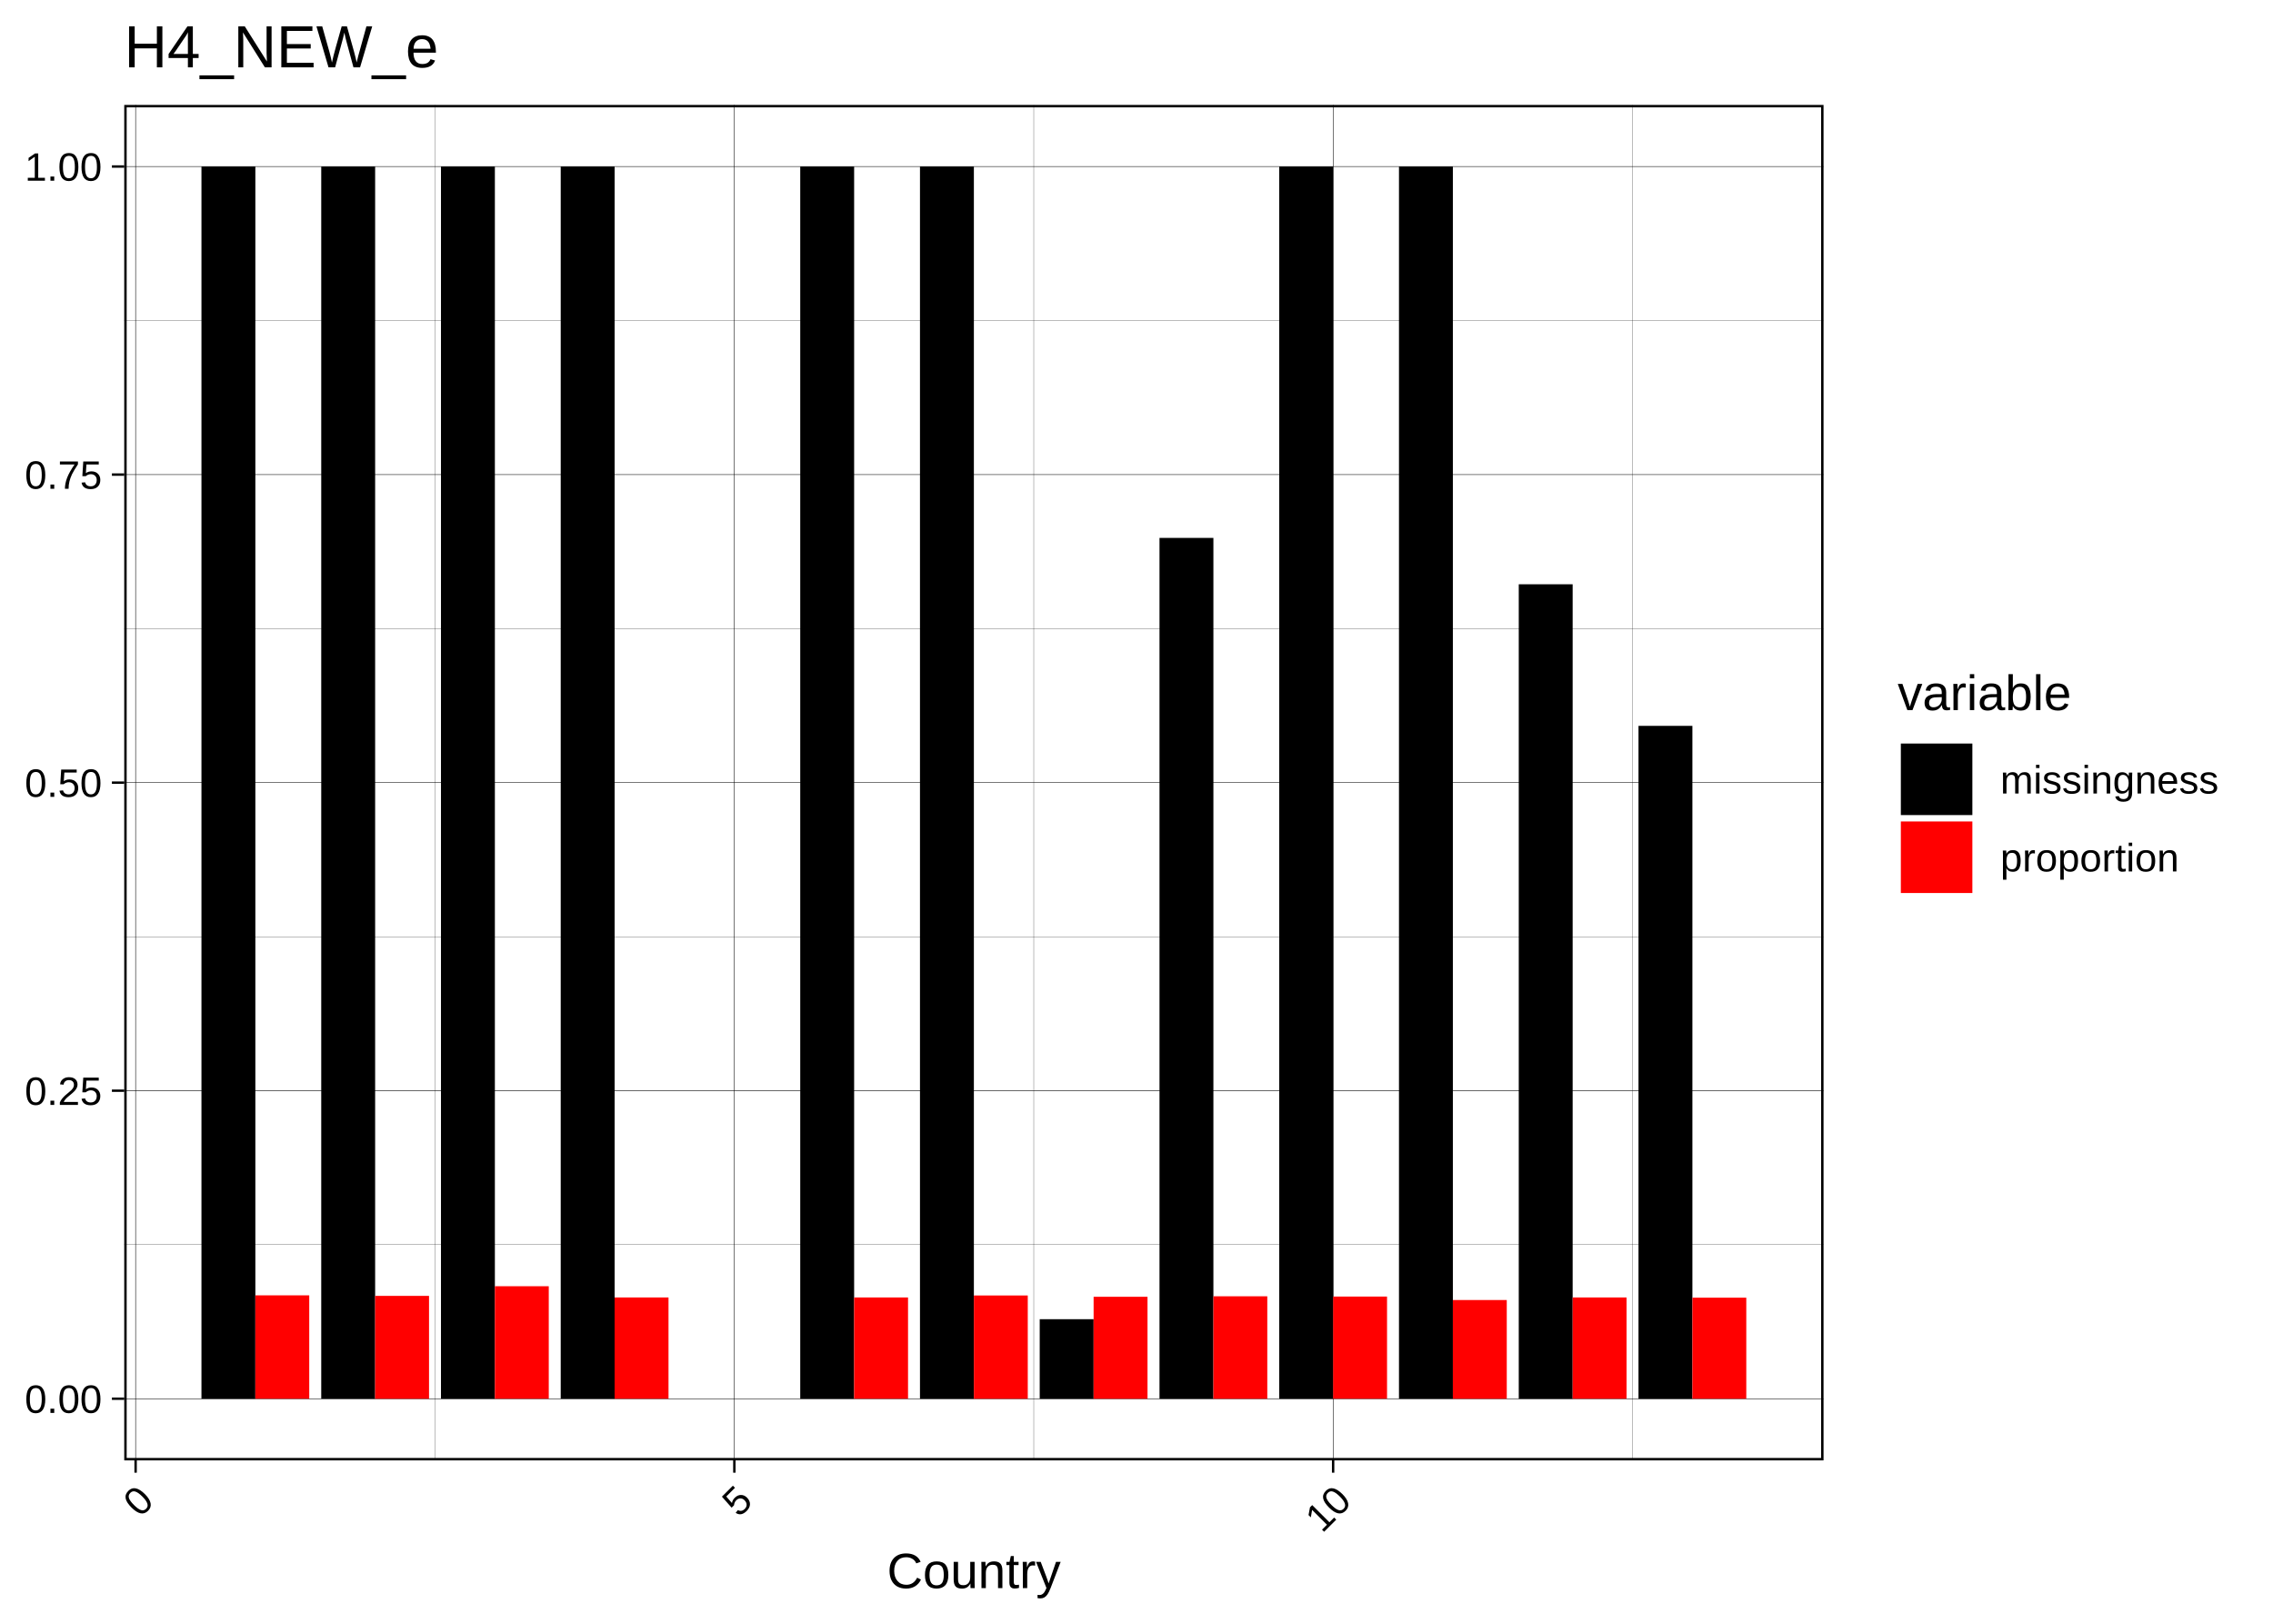
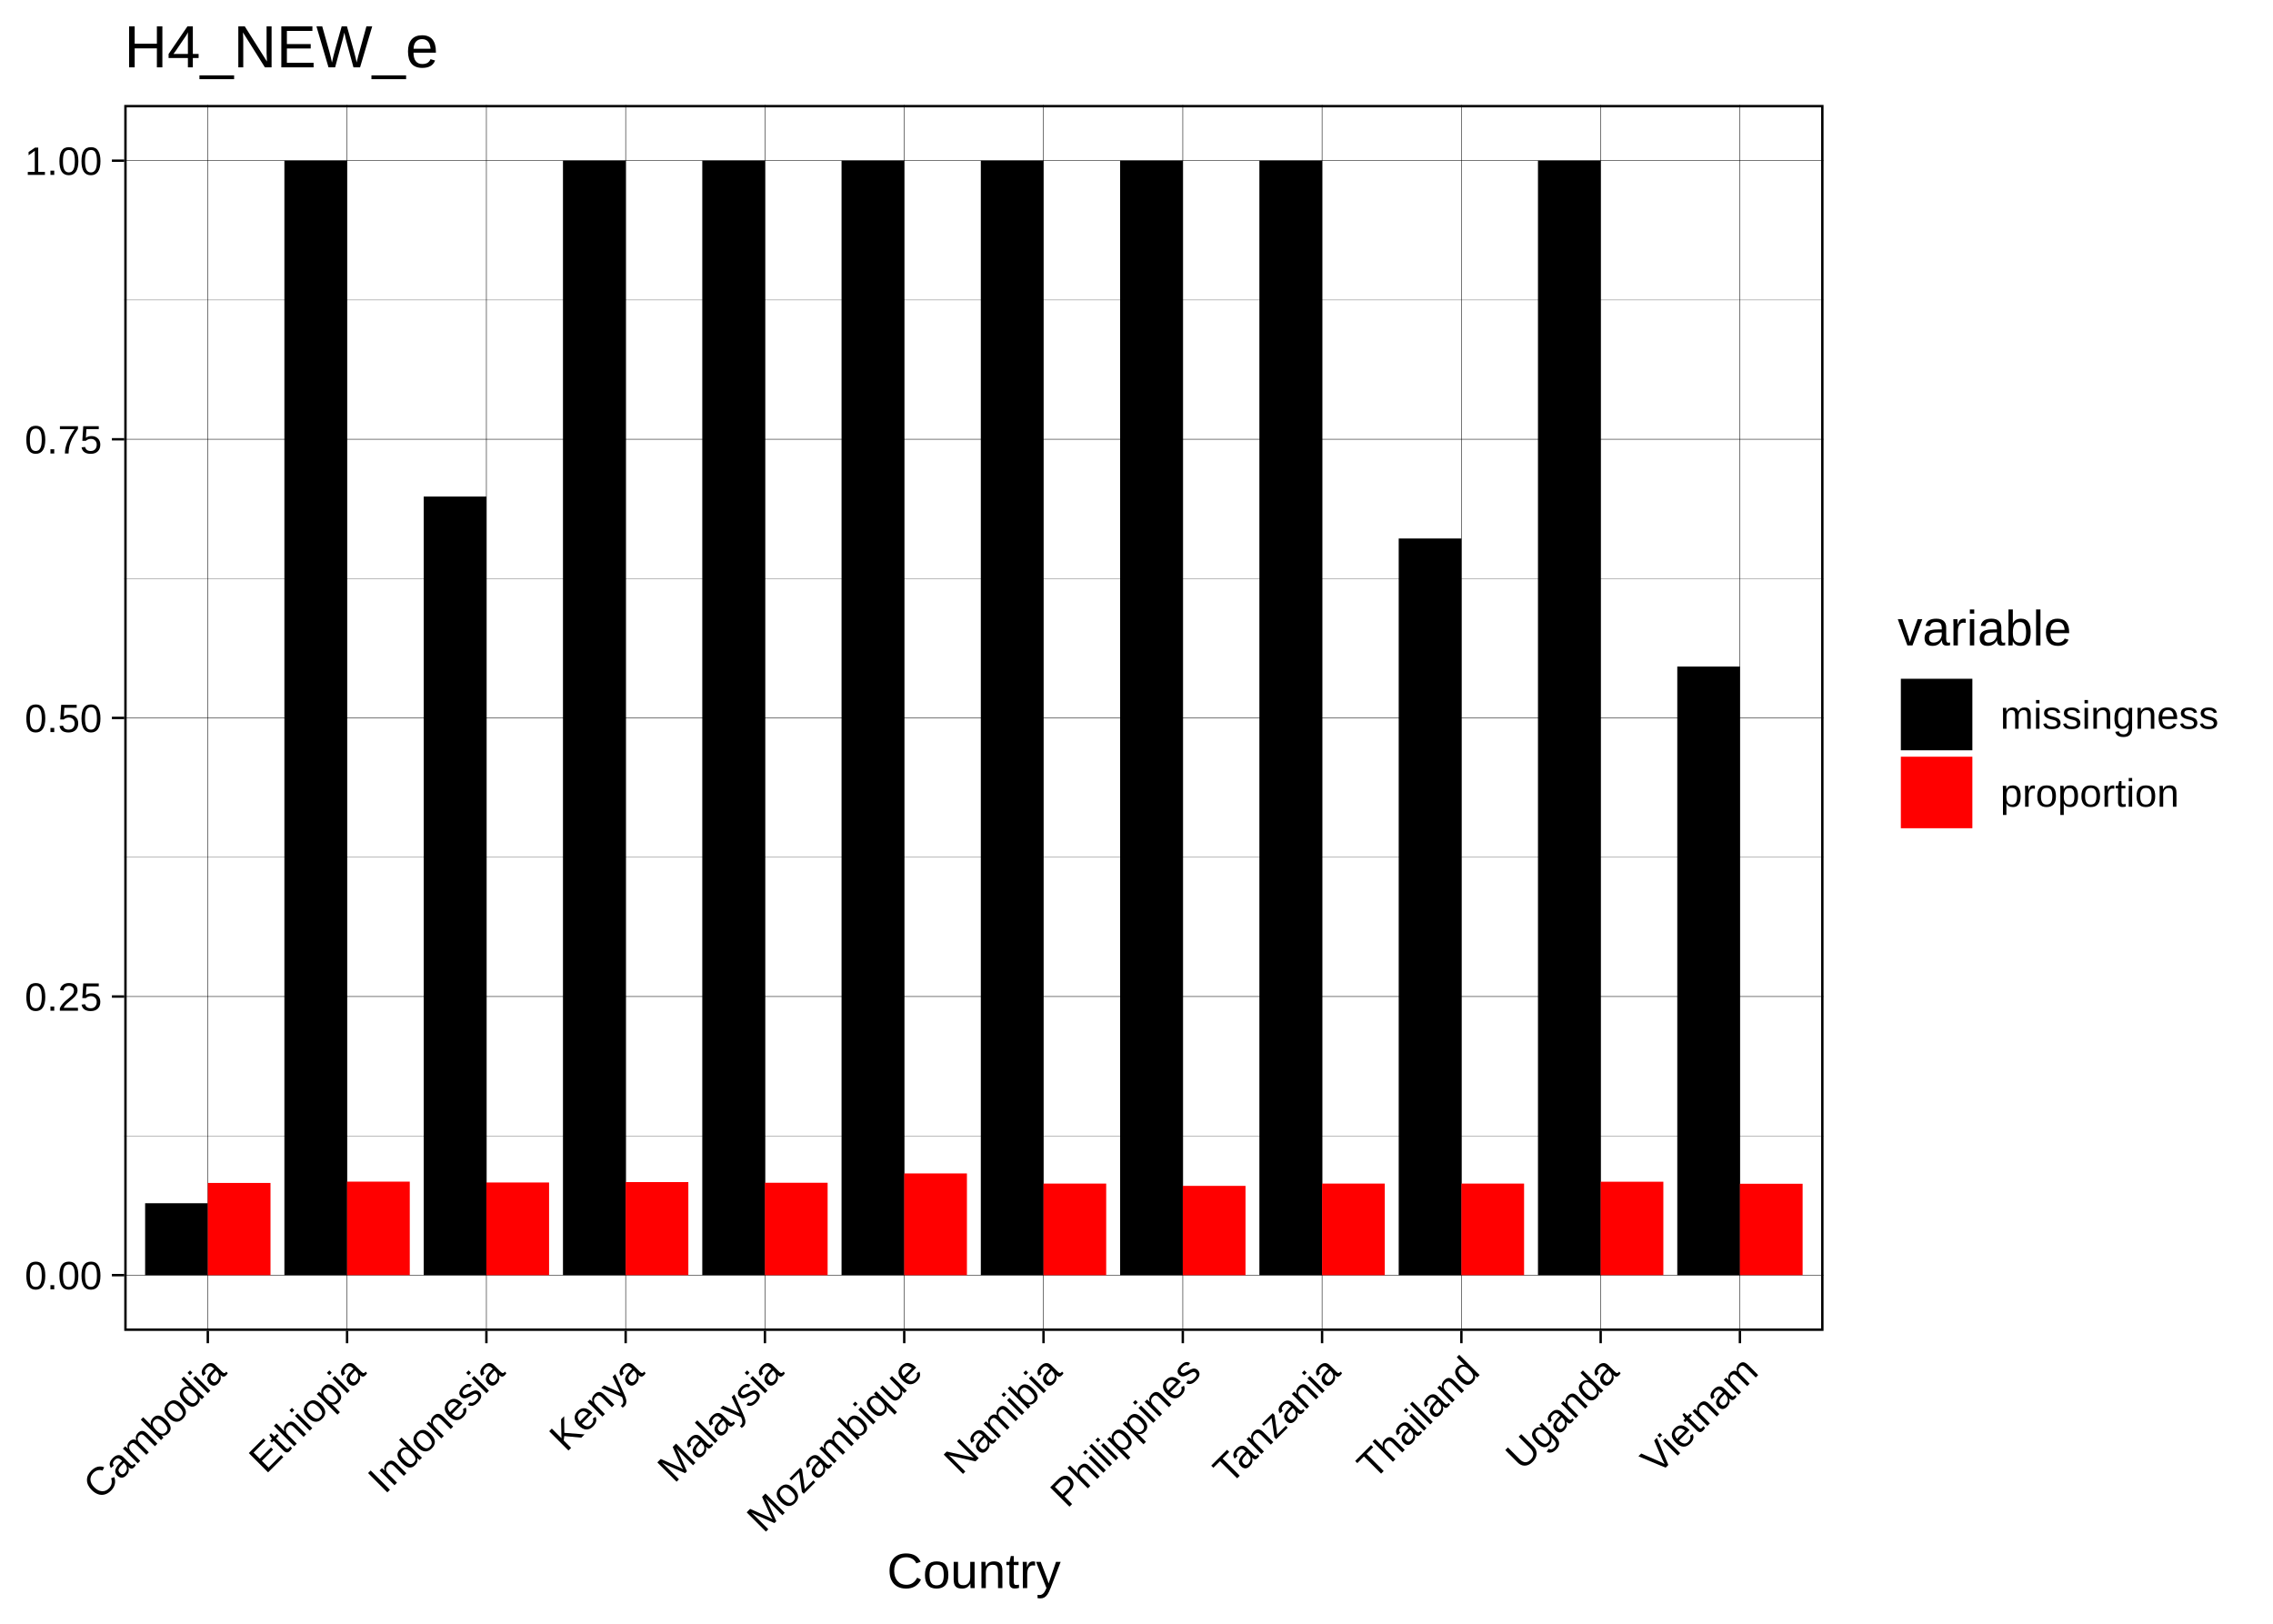
<svg xmlns="http://www.w3.org/2000/svg" class="svglite" width="504.00pt" height="360.00pt" viewBox="0 0 504.00 360.00">
  <defs>
    <style type="text/css">
    .svglite line, .svglite polyline, .svglite polygon, .svglite path, .svglite rect, .svglite circle {
      fill: none;
      stroke: #000000;
      stroke-linecap: round;
      stroke-linejoin: round;
      stroke-miterlimit: 10.00;
    }
    .svglite text {
      white-space: pre;
    }
  </style>
  </defs>
  <rect width="100%" height="100%" style="stroke: none; fill: #FFFFFF;" />
  <defs>
    <clipPath id="cpMC4wMHw1MDQuMDB8MC4wMHwzNjAuMDA=">
      <rect x="0.00" y="0.00" width="504.00" height="360.00" />
    </clipPath>
  </defs>
  <g clip-path="url(#cpMC4wMHw1MDQuMDB8MC4wMHwzNjAuMDA=)">
    <rect x="0" y="0.00" width="504.00" height="360.00" style="stroke-width: 1.07; stroke: #FFFFFF; fill: #FFFFFF;" />
  </g>
  <defs>
-     <clipPath id="cpMjcuNTV8NDA0LjMzfDIzLjI3fDMyMy43Nw==">
-       <rect x="27.55" y="23.27" width="376.79" height="300.51" />
+     <clipPath id="cpMjcuNTV8NDA0LjMzfDIzLjI3fDI5NS4wNw==">
+       <rect x="27.55" y="23.27" width="376.79" height="271.80" />
    </clipPath>
  </defs>
-   <g clip-path="url(#cpMjcuNTV8NDA0LjMzfDIzLjI3fDMyMy43Nw==)">
-     <rect x="27.55" y="23.27" width="376.79" height="300.51" style="stroke-width: 1.07; stroke: none; fill: #FFFFFF;" />
-     <polyline points="27.55,275.97 404.33,275.97 " style="stroke-width: 0.053; stroke-linecap: butt;" />
-     <polyline points="27.55,207.67 404.33,207.67 " style="stroke-width: 0.053; stroke-linecap: butt;" />
-     <polyline points="27.55,139.37 404.33,139.37 " style="stroke-width: 0.053; stroke-linecap: butt;" />
-     <polyline points="27.55,71.07 404.33,71.07 " style="stroke-width: 0.053; stroke-linecap: butt;" />
-     <polyline points="96.45,323.77 96.45,23.27 " style="stroke-width: 0.053; stroke-linecap: butt;" />
-     <polyline points="229.22,323.77 229.22,23.27 " style="stroke-width: 0.053; stroke-linecap: butt;" />
-     <polyline points="361.98,323.77 361.98,23.27 " style="stroke-width: 0.053; stroke-linecap: butt;" />
-     <polyline points="27.55,310.11 404.33,310.11 " style="stroke-width: 0.11; stroke-linecap: butt;" />
-     <polyline points="27.55,241.82 404.33,241.82 " style="stroke-width: 0.11; stroke-linecap: butt;" />
-     <polyline points="27.55,173.52 404.33,173.52 " style="stroke-width: 0.11; stroke-linecap: butt;" />
-     <polyline points="27.55,105.22 404.33,105.22 " style="stroke-width: 0.11; stroke-linecap: butt;" />
-     <polyline points="27.55,36.92 404.33,36.92 " style="stroke-width: 0.11; stroke-linecap: butt;" />
-     <polyline points="30.07,323.77 30.07,23.27 " style="stroke-width: 0.11; stroke-linecap: butt;" />
-     <polyline points="162.83,323.77 162.83,23.27 " style="stroke-width: 0.11; stroke-linecap: butt;" />
-     <polyline points="295.60,323.77 295.60,23.27 " style="stroke-width: 0.11; stroke-linecap: butt;" />
-     <rect x="44.67" y="36.92" width="11.95" height="273.19" style="stroke-width: 1.07; stroke: none; stroke-linecap: butt; stroke-linejoin: miter; fill: #000000;" />
-     <rect x="71.23" y="36.92" width="11.95" height="273.19" style="stroke-width: 1.07; stroke: none; stroke-linecap: butt; stroke-linejoin: miter; fill: #000000;" />
-     <rect x="97.78" y="36.92" width="11.95" height="273.19" style="stroke-width: 1.07; stroke: none; stroke-linecap: butt; stroke-linejoin: miter; fill: #000000;" />
-     <rect x="124.33" y="36.92" width="11.95" height="273.19" style="stroke-width: 1.07; stroke: none; stroke-linecap: butt; stroke-linejoin: miter; fill: #000000;" />
-     <rect x="177.44" y="36.92" width="11.95" height="273.19" style="stroke-width: 1.07; stroke: none; stroke-linecap: butt; stroke-linejoin: miter; fill: #000000;" />
-     <rect x="203.99" y="36.92" width="11.95" height="273.19" style="stroke-width: 1.07; stroke: none; stroke-linecap: butt; stroke-linejoin: miter; fill: #000000;" />
-     <rect x="230.54" y="292.48" width="11.95" height="17.63" style="stroke-width: 1.07; stroke: none; stroke-linecap: butt; stroke-linejoin: miter; fill: #000000;" />
-     <rect x="257.10" y="119.26" width="11.95" height="190.85" style="stroke-width: 1.07; stroke: none; stroke-linecap: butt; stroke-linejoin: miter; fill: #000000;" />
-     <rect x="283.65" y="36.92" width="11.95" height="273.19" style="stroke-width: 1.07; stroke: none; stroke-linecap: butt; stroke-linejoin: miter; fill: #000000;" />
-     <rect x="310.20" y="36.92" width="11.95" height="273.19" style="stroke-width: 1.07; stroke: none; stroke-linecap: butt; stroke-linejoin: miter; fill: #000000;" />
-     <rect x="336.76" y="129.54" width="11.95" height="180.58" style="stroke-width: 1.07; stroke: none; stroke-linecap: butt; stroke-linejoin: miter; fill: #000000;" />
-     <rect x="363.31" y="160.93" width="11.95" height="149.19" style="stroke-width: 1.07; stroke: none; stroke-linecap: butt; stroke-linejoin: miter; fill: #000000;" />
-     <rect x="56.62" y="287.19" width="11.95" height="22.92" style="stroke-width: 1.07; stroke: none; stroke-linecap: butt; stroke-linejoin: miter; fill: #FF0000;" />
-     <rect x="83.18" y="287.31" width="11.95" height="22.81" style="stroke-width: 1.07; stroke: none; stroke-linecap: butt; stroke-linejoin: miter; fill: #FF0000;" />
-     <rect x="109.73" y="285.17" width="11.95" height="24.94" style="stroke-width: 1.07; stroke: none; stroke-linecap: butt; stroke-linejoin: miter; fill: #FF0000;" />
-     <rect x="136.28" y="287.66" width="11.95" height="22.45" style="stroke-width: 1.07; stroke: none; stroke-linecap: butt; stroke-linejoin: miter; fill: #FF0000;" />
-     <rect x="189.39" y="287.66" width="11.95" height="22.45" style="stroke-width: 1.07; stroke: none; stroke-linecap: butt; stroke-linejoin: miter; fill: #FF0000;" />
-     <rect x="215.94" y="287.22" width="11.95" height="22.90" style="stroke-width: 1.07; stroke: none; stroke-linecap: butt; stroke-linejoin: miter; fill: #FF0000;" />
-     <rect x="242.49" y="287.51" width="11.95" height="22.61" style="stroke-width: 1.07; stroke: none; stroke-linecap: butt; stroke-linejoin: miter; fill: #FF0000;" />
-     <rect x="269.05" y="287.40" width="11.95" height="22.72" style="stroke-width: 1.07; stroke: none; stroke-linecap: butt; stroke-linejoin: miter; fill: #FF0000;" />
-     <rect x="295.60" y="287.46" width="11.95" height="22.65" style="stroke-width: 1.07; stroke: none; stroke-linecap: butt; stroke-linejoin: miter; fill: #FF0000;" />
-     <rect x="322.15" y="288.23" width="11.95" height="21.89" style="stroke-width: 1.07; stroke: none; stroke-linecap: butt; stroke-linejoin: miter; fill: #FF0000;" />
-     <rect x="348.71" y="287.66" width="11.95" height="22.45" style="stroke-width: 1.07; stroke: none; stroke-linecap: butt; stroke-linejoin: miter; fill: #FF0000;" />
-     <rect x="375.26" y="287.71" width="11.95" height="22.40" style="stroke-width: 1.07; stroke: none; stroke-linecap: butt; stroke-linejoin: miter; fill: #FF0000;" />
-     <rect x="27.55" y="23.27" width="376.79" height="300.51" style="stroke-width: 1.07;" />
+   <g clip-path="url(#cpMjcuNTV8NDA0LjMzfDIzLjI3fDI5NS4wNw==)">
+     <rect x="27.55" y="23.27" width="376.79" height="271.80" style="stroke-width: 1.07; stroke: none; fill: #FFFFFF;" />
+     <polyline points="27.55,251.83 404.33,251.83 " style="stroke-width: 0.053; stroke-linecap: butt;" />
+     <polyline points="27.55,190.05 404.33,190.05 " style="stroke-width: 0.053; stroke-linecap: butt;" />
+     <polyline points="27.55,128.28 404.33,128.28 " style="stroke-width: 0.053; stroke-linecap: butt;" />
+     <polyline points="27.55,66.51 404.33,66.51 " style="stroke-width: 0.053; stroke-linecap: butt;" />
+     <polyline points="27.55,282.71 404.33,282.71 " style="stroke-width: 0.11; stroke-linecap: butt;" />
+     <polyline points="27.55,220.94 404.33,220.94 " style="stroke-width: 0.11; stroke-linecap: butt;" />
+     <polyline points="27.55,159.17 404.33,159.17 " style="stroke-width: 0.11; stroke-linecap: butt;" />
+     <polyline points="27.55,97.39 404.33,97.39 " style="stroke-width: 0.11; stroke-linecap: butt;" />
+     <polyline points="27.55,35.62 404.33,35.62 " style="stroke-width: 0.11; stroke-linecap: butt;" />
+     <polyline points="46.08,295.07 46.08,23.27 " style="stroke-width: 0.11; stroke-linecap: butt;" />
+     <polyline points="76.96,295.07 76.96,23.27 " style="stroke-width: 0.11; stroke-linecap: butt;" />
+     <polyline points="107.85,295.07 107.85,23.27 " style="stroke-width: 0.11; stroke-linecap: butt;" />
+     <polyline points="138.73,295.07 138.73,23.27 " style="stroke-width: 0.11; stroke-linecap: butt;" />
+     <polyline points="169.61,295.07 169.61,23.27 " style="stroke-width: 0.11; stroke-linecap: butt;" />
+     <polyline points="200.50,295.07 200.50,23.27 " style="stroke-width: 0.11; stroke-linecap: butt;" />
+     <polyline points="231.38,295.07 231.38,23.27 " style="stroke-width: 0.11; stroke-linecap: butt;" />
+     <polyline points="262.27,295.07 262.27,23.27 " style="stroke-width: 0.11; stroke-linecap: butt;" />
+     <polyline points="293.15,295.07 293.15,23.27 " style="stroke-width: 0.11; stroke-linecap: butt;" />
+     <polyline points="324.04,295.07 324.04,23.27 " style="stroke-width: 0.11; stroke-linecap: butt;" />
+     <polyline points="354.92,295.07 354.92,23.27 " style="stroke-width: 0.11; stroke-linecap: butt;" />
+     <polyline points="385.80,295.07 385.80,23.27 " style="stroke-width: 0.11; stroke-linecap: butt;" />
+     <rect x="63.06" y="35.62" width="13.90" height="247.09" style="stroke-width: 1.07; stroke: none; stroke-linecap: butt; stroke-linejoin: miter; fill: #000000;" />
+     <rect x="124.83" y="35.62" width="13.90" height="247.09" style="stroke-width: 1.07; stroke: none; stroke-linecap: butt; stroke-linejoin: miter; fill: #000000;" />
+     <rect x="186.60" y="35.62" width="13.90" height="247.09" style="stroke-width: 1.07; stroke: none; stroke-linecap: butt; stroke-linejoin: miter; fill: #000000;" />
+     <rect x="217.48" y="35.62" width="13.90" height="247.09" style="stroke-width: 1.07; stroke: none; stroke-linecap: butt; stroke-linejoin: miter; fill: #000000;" />
+     <rect x="279.25" y="35.62" width="13.90" height="247.09" style="stroke-width: 1.07; stroke: none; stroke-linecap: butt; stroke-linejoin: miter; fill: #000000;" />
+     <rect x="341.02" y="35.62" width="13.90" height="247.09" style="stroke-width: 1.07; stroke: none; stroke-linecap: butt; stroke-linejoin: miter; fill: #000000;" />
+     <rect x="32.18" y="266.77" width="13.90" height="15.95" style="stroke-width: 1.07; stroke: none; stroke-linecap: butt; stroke-linejoin: miter; fill: #000000;" />
+     <rect x="93.95" y="110.09" width="13.90" height="172.62" style="stroke-width: 1.07; stroke: none; stroke-linecap: butt; stroke-linejoin: miter; fill: #000000;" />
+     <rect x="155.72" y="35.62" width="13.90" height="247.09" style="stroke-width: 1.07; stroke: none; stroke-linecap: butt; stroke-linejoin: miter; fill: #000000;" />
+     <rect x="248.37" y="35.62" width="13.90" height="247.09" style="stroke-width: 1.07; stroke: none; stroke-linecap: butt; stroke-linejoin: miter; fill: #000000;" />
+     <rect x="310.14" y="119.39" width="13.90" height="163.33" style="stroke-width: 1.07; stroke: none; stroke-linecap: butt; stroke-linejoin: miter; fill: #000000;" />
+     <rect x="371.91" y="147.78" width="13.90" height="134.94" style="stroke-width: 1.07; stroke: none; stroke-linecap: butt; stroke-linejoin: miter; fill: #000000;" />
+     <rect x="76.96" y="261.98" width="13.90" height="20.73" style="stroke-width: 1.07; stroke: none; stroke-linecap: butt; stroke-linejoin: miter; fill: #FF0000;" />
+     <rect x="138.73" y="262.08" width="13.90" height="20.63" style="stroke-width: 1.07; stroke: none; stroke-linecap: butt; stroke-linejoin: miter; fill: #FF0000;" />
+     <rect x="200.50" y="260.16" width="13.90" height="22.56" style="stroke-width: 1.07; stroke: none; stroke-linecap: butt; stroke-linejoin: miter; fill: #FF0000;" />
+     <rect x="231.38" y="262.41" width="13.90" height="20.31" style="stroke-width: 1.07; stroke: none; stroke-linecap: butt; stroke-linejoin: miter; fill: #FF0000;" />
+     <rect x="293.15" y="262.41" width="13.90" height="20.31" style="stroke-width: 1.07; stroke: none; stroke-linecap: butt; stroke-linejoin: miter; fill: #FF0000;" />
+     <rect x="354.92" y="262.00" width="13.90" height="20.71" style="stroke-width: 1.07; stroke: none; stroke-linecap: butt; stroke-linejoin: miter; fill: #FF0000;" />
+     <rect x="46.08" y="262.27" width="13.90" height="20.45" style="stroke-width: 1.07; stroke: none; stroke-linecap: butt; stroke-linejoin: miter; fill: #FF0000;" />
+     <rect x="107.85" y="262.17" width="13.90" height="20.55" style="stroke-width: 1.07; stroke: none; stroke-linecap: butt; stroke-linejoin: miter; fill: #FF0000;" />
+     <rect x="169.61" y="262.23" width="13.90" height="20.49" style="stroke-width: 1.07; stroke: none; stroke-linecap: butt; stroke-linejoin: miter; fill: #FF0000;" />
+     <rect x="262.27" y="262.92" width="13.90" height="19.80" style="stroke-width: 1.07; stroke: none; stroke-linecap: butt; stroke-linejoin: miter; fill: #FF0000;" />
+     <rect x="324.04" y="262.41" width="13.90" height="20.31" style="stroke-width: 1.07; stroke: none; stroke-linecap: butt; stroke-linejoin: miter; fill: #FF0000;" />
+     <rect x="385.80" y="262.45" width="13.90" height="20.26" style="stroke-width: 1.07; stroke: none; stroke-linecap: butt; stroke-linejoin: miter; fill: #FF0000;" />
+     <rect x="27.55" y="23.27" width="376.79" height="271.80" style="stroke-width: 1.07;" />
  </g>
  <g clip-path="url(#cpMC4wMHw1MDQuMDB8MC4wMHwzNjAuMDA=)">
-     <text x="22.62" y="313.26" text-anchor="end" style="font-size: 8.80px; font-family: &quot;Arial&quot;;" textLength="17.14px" lengthAdjust="spacingAndGlyphs">0.00</text>
-     <text x="22.62" y="244.97" text-anchor="end" style="font-size: 8.80px; font-family: &quot;Arial&quot;;" textLength="17.14px" lengthAdjust="spacingAndGlyphs">0.25</text>
-     <text x="22.62" y="176.67" text-anchor="end" style="font-size: 8.80px; font-family: &quot;Arial&quot;;" textLength="17.14px" lengthAdjust="spacingAndGlyphs">0.50</text>
-     <text x="22.62" y="108.37" text-anchor="end" style="font-size: 8.80px; font-family: &quot;Arial&quot;;" textLength="17.14px" lengthAdjust="spacingAndGlyphs">0.75</text>
-     <text x="22.62" y="40.07" text-anchor="end" style="font-size: 8.80px; font-family: &quot;Arial&quot;;" textLength="17.14px" lengthAdjust="spacingAndGlyphs">1.00</text>
-     <polyline points="24.81,310.11 27.55,310.11 " style="stroke-width: 0.53; stroke-linecap: butt;" />
-     <polyline points="24.81,241.82 27.55,241.82 " style="stroke-width: 0.53; stroke-linecap: butt;" />
-     <polyline points="24.81,173.52 27.55,173.52 " style="stroke-width: 0.53; stroke-linecap: butt;" />
-     <polyline points="24.81,105.22 27.55,105.22 " style="stroke-width: 0.53; stroke-linecap: butt;" />
-     <polyline points="24.81,36.92 27.55,36.92 " style="stroke-width: 0.53; stroke-linecap: butt;" />
-     <polyline points="30.07,326.51 30.07,323.77 " style="stroke-width: 0.53; stroke-linecap: butt;" />
-     <polyline points="162.83,326.51 162.83,323.77 " style="stroke-width: 0.53; stroke-linecap: butt;" />
-     <polyline points="295.60,326.51 295.60,323.77 " style="stroke-width: 0.53; stroke-linecap: butt;" />
-     <text transform="translate(34.52,333.16) rotate(-45)" text-anchor="end" style="font-size: 8.80px; font-family: &quot;Arial&quot;;" textLength="4.90px" lengthAdjust="spacingAndGlyphs">0</text>
-     <text transform="translate(167.29,333.16) rotate(-45)" text-anchor="end" style="font-size: 8.80px; font-family: &quot;Arial&quot;;" textLength="4.90px" lengthAdjust="spacingAndGlyphs">5</text>
-     <text transform="translate(300.05,333.16) rotate(-45)" text-anchor="end" style="font-size: 8.80px; font-family: &quot;Arial&quot;;" textLength="9.79px" lengthAdjust="spacingAndGlyphs">10</text>
+     <text x="22.62" y="285.86" text-anchor="end" style="font-size: 8.80px; font-family: &quot;Arial&quot;;" textLength="17.14px" lengthAdjust="spacingAndGlyphs">0.00</text>
+     <text x="22.62" y="224.09" text-anchor="end" style="font-size: 8.80px; font-family: &quot;Arial&quot;;" textLength="17.14px" lengthAdjust="spacingAndGlyphs">0.25</text>
+     <text x="22.62" y="162.32" text-anchor="end" style="font-size: 8.80px; font-family: &quot;Arial&quot;;" textLength="17.14px" lengthAdjust="spacingAndGlyphs">0.50</text>
+     <text x="22.62" y="100.54" text-anchor="end" style="font-size: 8.80px; font-family: &quot;Arial&quot;;" textLength="17.14px" lengthAdjust="spacingAndGlyphs">0.75</text>
+     <text x="22.62" y="38.77" text-anchor="end" style="font-size: 8.80px; font-family: &quot;Arial&quot;;" textLength="17.14px" lengthAdjust="spacingAndGlyphs">1.00</text>
+     <polyline points="24.81,282.71 27.55,282.71 " style="stroke-width: 0.53; stroke-linecap: butt;" />
+     <polyline points="24.81,220.94 27.55,220.94 " style="stroke-width: 0.53; stroke-linecap: butt;" />
+     <polyline points="24.81,159.17 27.55,159.17 " style="stroke-width: 0.53; stroke-linecap: butt;" />
+     <polyline points="24.81,97.39 27.55,97.39 " style="stroke-width: 0.53; stroke-linecap: butt;" />
+     <polyline points="24.81,35.62 27.55,35.62 " style="stroke-width: 0.53; stroke-linecap: butt;" />
+     <polyline points="46.08,297.81 46.08,295.07 " style="stroke-width: 0.53; stroke-linecap: butt;" />
+     <polyline points="76.96,297.81 76.96,295.07 " style="stroke-width: 0.53; stroke-linecap: butt;" />
+     <polyline points="107.85,297.81 107.85,295.07 " style="stroke-width: 0.53; stroke-linecap: butt;" />
+     <polyline points="138.73,297.81 138.73,295.07 " style="stroke-width: 0.53; stroke-linecap: butt;" />
+     <polyline points="169.61,297.81 169.61,295.07 " style="stroke-width: 0.53; stroke-linecap: butt;" />
+     <polyline points="200.50,297.81 200.50,295.07 " style="stroke-width: 0.53; stroke-linecap: butt;" />
+     <polyline points="231.38,297.81 231.38,295.07 " style="stroke-width: 0.53; stroke-linecap: butt;" />
+     <polyline points="262.27,297.81 262.27,295.07 " style="stroke-width: 0.53; stroke-linecap: butt;" />
+     <polyline points="293.15,297.81 293.15,295.07 " style="stroke-width: 0.53; stroke-linecap: butt;" />
+     <polyline points="324.04,297.81 324.04,295.07 " style="stroke-width: 0.53; stroke-linecap: butt;" />
+     <polyline points="354.92,297.81 354.92,295.07 " style="stroke-width: 0.53; stroke-linecap: butt;" />
+     <polyline points="385.80,297.81 385.80,295.07 " style="stroke-width: 0.53; stroke-linecap: butt;" />
+     <text transform="translate(50.53,304.46) rotate(-45)" text-anchor="end" style="font-size: 8.80px; font-family: &quot;Arial&quot;;" textLength="40.11px" lengthAdjust="spacingAndGlyphs">Cambodia</text>
+     <text transform="translate(81.42,304.46) rotate(-45)" text-anchor="end" style="font-size: 8.80px; font-family: &quot;Arial&quot;;" textLength="31.80px" lengthAdjust="spacingAndGlyphs">Ethiopia</text>
+     <text transform="translate(112.30,304.46) rotate(-45)" text-anchor="end" style="font-size: 8.80px; font-family: &quot;Arial&quot;;" textLength="38.17px" lengthAdjust="spacingAndGlyphs">Indonesia</text>
+     <text transform="translate(143.18,304.46) rotate(-45)" text-anchor="end" style="font-size: 8.80px; font-family: &quot;Arial&quot;;" textLength="24.96px" lengthAdjust="spacingAndGlyphs">Kenya</text>
+     <text transform="translate(174.07,304.46) rotate(-45)" text-anchor="end" style="font-size: 8.80px; font-family: &quot;Arial&quot;;" textLength="34.72px" lengthAdjust="spacingAndGlyphs">Malaysia</text>
+     <text transform="translate(204.95,304.46) rotate(-45)" text-anchor="end" style="font-size: 8.80px; font-family: &quot;Arial&quot;;" textLength="50.39px" lengthAdjust="spacingAndGlyphs">Mozambique</text>
+     <text transform="translate(235.84,304.46) rotate(-45)" text-anchor="end" style="font-size: 8.80px; font-family: &quot;Arial&quot;;" textLength="32.27px" lengthAdjust="spacingAndGlyphs">Namibia</text>
+     <text transform="translate(266.72,304.46) rotate(-45)" text-anchor="end" style="font-size: 8.80px; font-family: &quot;Arial&quot;;" textLength="42.55px" lengthAdjust="spacingAndGlyphs">Philippines</text>
+     <text transform="translate(297.61,304.46) rotate(-45)" text-anchor="end" style="font-size: 8.80px; font-family: &quot;Arial&quot;;" textLength="35.23px" lengthAdjust="spacingAndGlyphs">Tanzania</text>
+     <text transform="translate(328.49,304.46) rotate(-45)" text-anchor="end" style="font-size: 8.80px; font-family: &quot;Arial&quot;;" textLength="33.75px" lengthAdjust="spacingAndGlyphs">Thailand</text>
+     <text transform="translate(359.37,304.46) rotate(-45)" text-anchor="end" style="font-size: 8.80px; font-family: &quot;Arial&quot;;" textLength="30.83px" lengthAdjust="spacingAndGlyphs">Uganda</text>
+     <text transform="translate(390.26,304.46) rotate(-45)" text-anchor="end" style="font-size: 8.80px; font-family: &quot;Arial&quot;;" textLength="32.13px" lengthAdjust="spacingAndGlyphs">Vietnam</text>
    <text x="215.94" y="352.10" text-anchor="middle" style="font-size: 11.00px; font-family: &quot;Arial&quot;;" textLength="38.53px" lengthAdjust="spacingAndGlyphs">Country</text>
-     <rect x="415.29" y="142.86" width="83.23" height="61.32" style="stroke-width: 1.07; stroke: none; fill: #FFFFFF;" />
-     <text x="420.77" y="157.44" style="font-size: 11.00px; font-family: &quot;Arial&quot;;" textLength="38.53px" lengthAdjust="spacingAndGlyphs">variable</text>
-     <rect x="420.77" y="164.14" width="17.28" height="17.28" style="stroke-width: 1.07; stroke: none; fill: #FFFFFF;" />
-     <rect x="421.48" y="164.85" width="15.86" height="15.86" style="stroke-width: 1.07; stroke: none; stroke-linecap: butt; stroke-linejoin: miter; fill: #000000;" />
-     <rect x="420.77" y="181.42" width="17.28" height="17.28" style="stroke-width: 1.07; stroke: none; fill: #FFFFFF;" />
-     <rect x="421.48" y="182.13" width="15.86" height="15.86" style="stroke-width: 1.07; stroke: none; stroke-linecap: butt; stroke-linejoin: miter; fill: #FF0000;" />
-     <text x="443.53" y="175.93" style="font-size: 8.80px; font-family: &quot;Arial&quot;;" textLength="48.41px" lengthAdjust="spacingAndGlyphs">missingness</text>
-     <text x="443.53" y="193.21" style="font-size: 8.80px; font-family: &quot;Arial&quot;;" textLength="39.64px" lengthAdjust="spacingAndGlyphs">proportion</text>
+     <rect x="415.29" y="128.51" width="83.23" height="61.32" style="stroke-width: 1.07; stroke: none; fill: #FFFFFF;" />
+     <text x="420.77" y="143.09" style="font-size: 11.00px; font-family: &quot;Arial&quot;;" textLength="38.53px" lengthAdjust="spacingAndGlyphs">variable</text>
+     <rect x="420.77" y="149.79" width="17.28" height="17.28" style="stroke-width: 1.07; stroke: none; fill: #FFFFFF;" />
+     <rect x="421.48" y="150.49" width="15.86" height="15.86" style="stroke-width: 1.07; stroke: none; stroke-linecap: butt; stroke-linejoin: miter; fill: #000000;" />
+     <rect x="420.77" y="167.07" width="17.28" height="17.28" style="stroke-width: 1.07; stroke: none; fill: #FFFFFF;" />
+     <rect x="421.48" y="167.77" width="15.86" height="15.86" style="stroke-width: 1.07; stroke: none; stroke-linecap: butt; stroke-linejoin: miter; fill: #FF0000;" />
+     <text x="443.53" y="161.58" style="font-size: 8.80px; font-family: &quot;Arial&quot;;" textLength="48.41px" lengthAdjust="spacingAndGlyphs">missingness</text>
+     <text x="443.53" y="178.86" style="font-size: 8.80px; font-family: &quot;Arial&quot;;" textLength="39.64px" lengthAdjust="spacingAndGlyphs">proportion</text>
    <text x="27.55" y="14.93" style="font-size: 13.20px; font-family: &quot;Arial&quot;;" textLength="69.65px" lengthAdjust="spacingAndGlyphs">H4_NEW_e</text>
  </g>
</svg>
